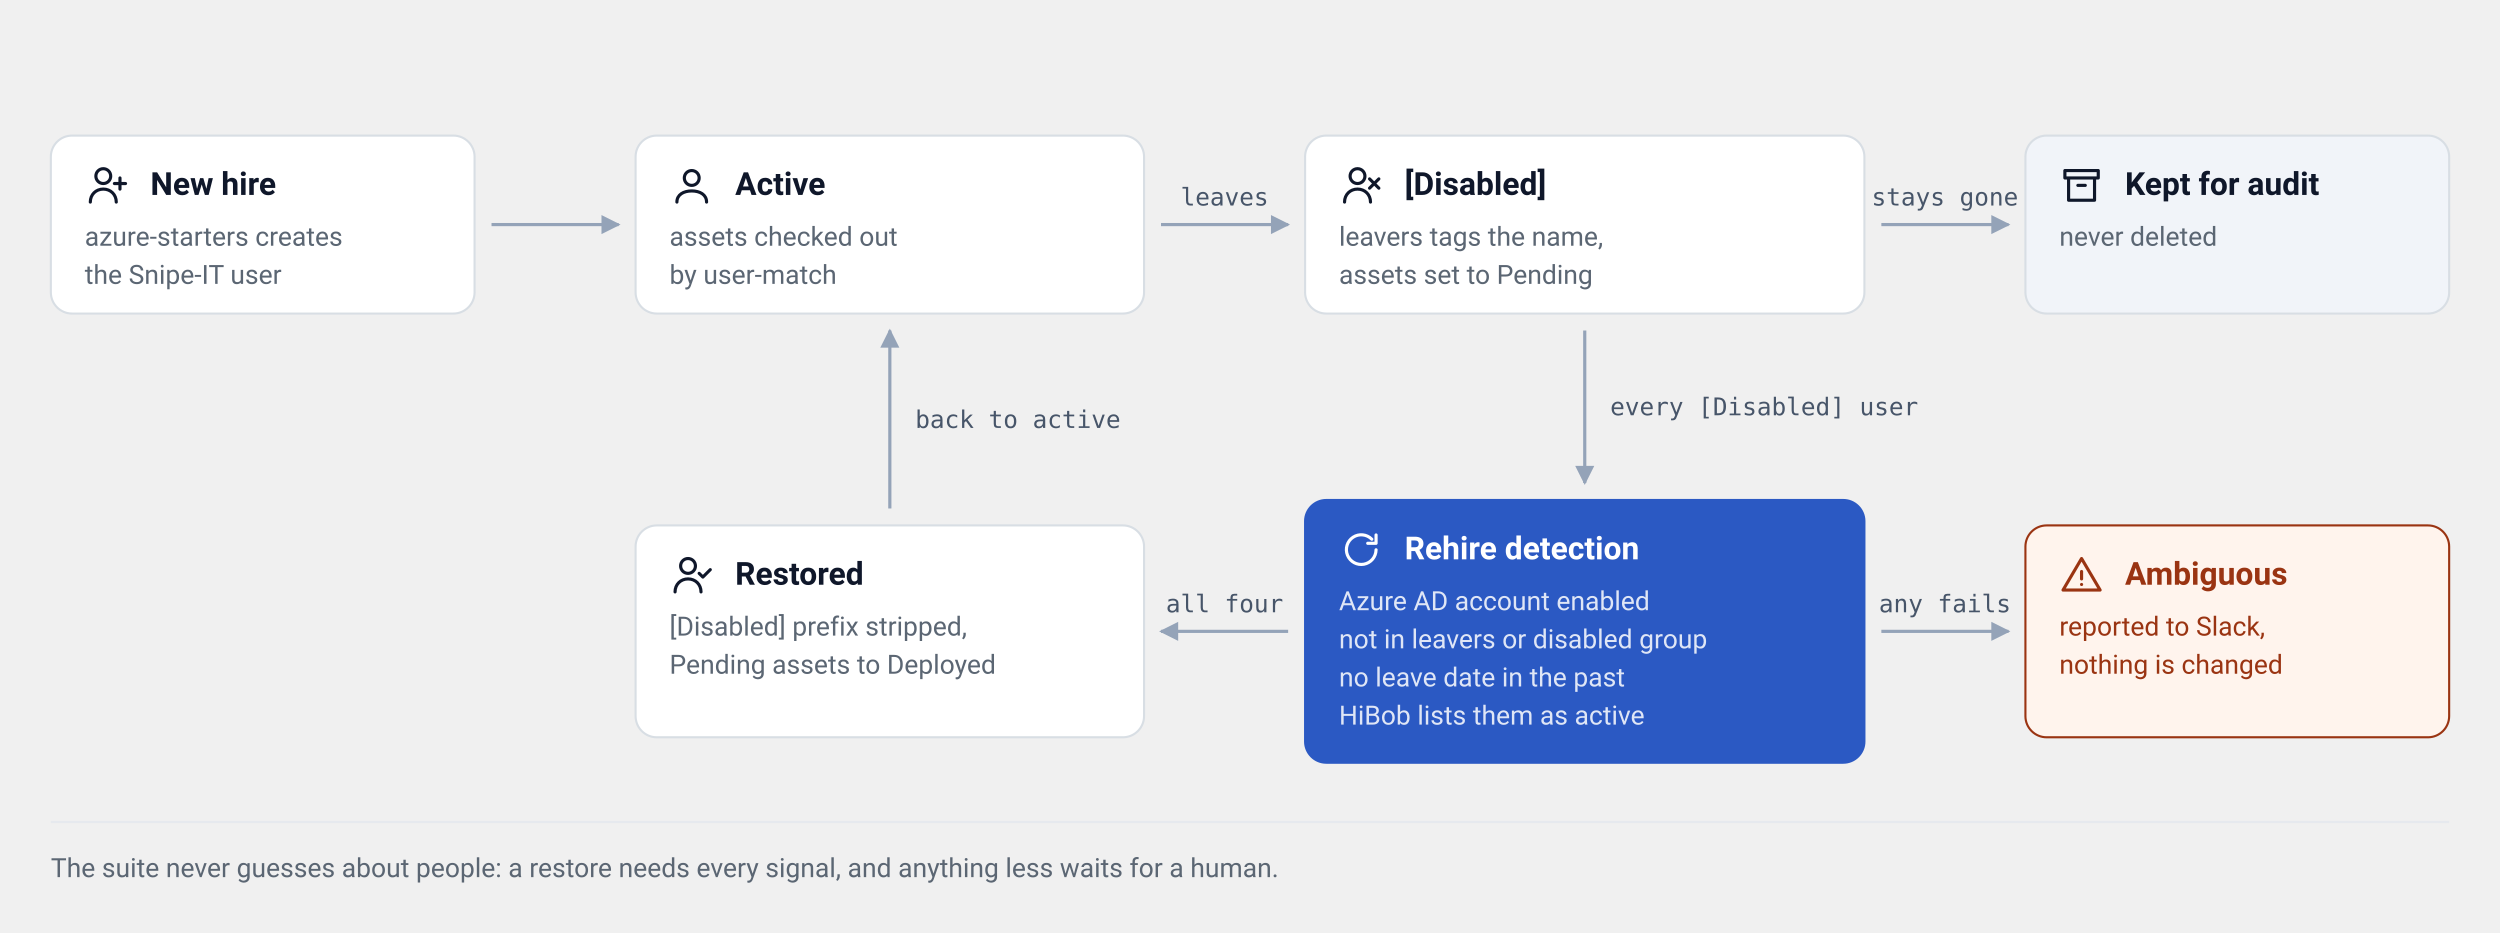
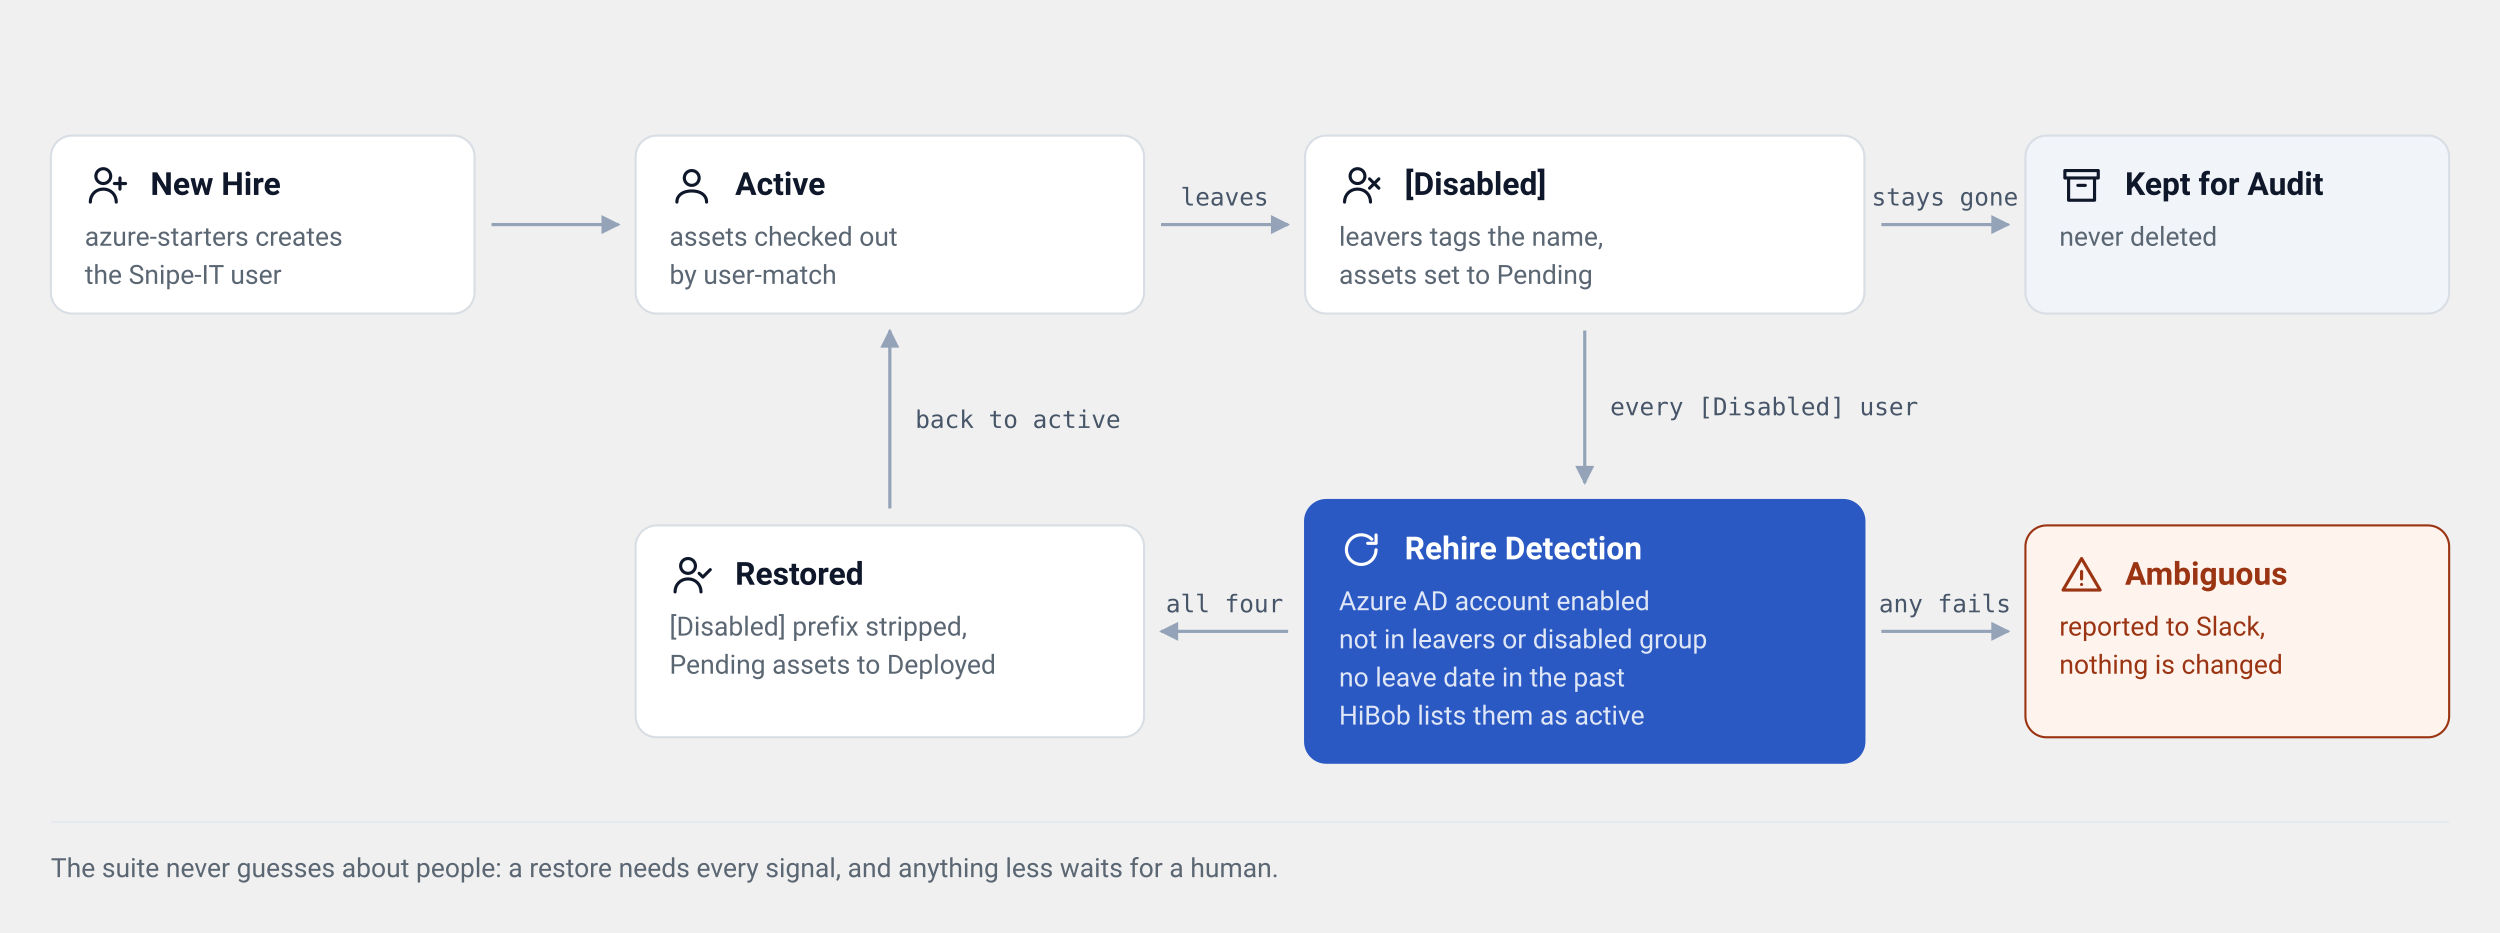
<svg xmlns="http://www.w3.org/2000/svg" viewBox="0 0 1180 440" width="1180" height="440" role="img" aria-label="A new hire becomes an active user. When they leave, their name is tagged [Disabled] and their assets go to Pending. Rehire detection restores them only when all four signals agree; anything less is reported to Slack for a human, and anyone who stays gone is kept for audit, never deleted.">
  <defs>
    <marker id="a" viewBox="0 0 10 10" refX="9" refY="5" markerWidth="6" markerHeight="6" orient="auto-start-reverse">
      <path d="M0 0 10 5 0 10z" fill="#94a3b8" />
    </marker>
    <marker id="b" viewBox="0 0 10 10" refX="1" refY="5" markerWidth="6" markerHeight="6" orient="auto">
      <path d="M10 0 0 5 10 10z" fill="#94a3b8" />
    </marker>
  </defs>
  <rect x="24" y="64" width="200" height="84" rx="10" fill="#ffffff" stroke="#d8dee4" stroke-width="1" />
  <g transform="translate(40.0,77.0) scale(0.875)" fill="none" stroke="#0f172a" stroke-width="1.7" stroke-linecap="round" stroke-linejoin="round">
    <path d="M10 11a4 4 0 1 0 0-8 4 4 0 1 0 0 8z M3 21c0-4 3-7 7-7s7 3 7 7 M19 8v6 M16 11h6" />
  </g>
-   <text x="71.0" y="92.0" font-family="system-ui,-apple-system,'Segoe UI',Roboto,Helvetica,Arial,sans-serif" font-size="15" fill="#0f172a" text-anchor="start" font-weight="600">New hire</text>
+   <text x="71.0" y="92.0" font-family="system-ui,-apple-system,'Segoe UI',Roboto,Helvetica,Arial,sans-serif" font-size="15" fill="#0f172a" text-anchor="start" font-weight="600">New Hire</text>
  <text x="40.0" y="116.0" font-family="system-ui,-apple-system,'Segoe UI',Roboto,Helvetica,Arial,sans-serif" font-size="12.5" fill="#5b6673" text-anchor="start">azure-starters creates</text>
  <text x="40.0" y="134.0" font-family="system-ui,-apple-system,'Segoe UI',Roboto,Helvetica,Arial,sans-serif" font-size="12.5" fill="#5b6673" text-anchor="start">the Snipe-IT user</text>
  <rect x="300" y="64" width="240" height="84" rx="10" fill="#ffffff" stroke="#d8dee4" stroke-width="1" />
  <g transform="translate(316.0,77.0) scale(0.875)" fill="none" stroke="#0f172a" stroke-width="1.7" stroke-linecap="round" stroke-linejoin="round">
    <path d="M12 12a4 4 0 1 0 0-8 4 4 0 0 0 0 8z M4 21c0-4 3.6-6 8-6s8 2 8 6" />
  </g>
  <text x="347.0" y="92.0" font-family="system-ui,-apple-system,'Segoe UI',Roboto,Helvetica,Arial,sans-serif" font-size="15" fill="#0f172a" text-anchor="start" font-weight="600">Active</text>
  <text x="316.0" y="116.0" font-family="system-ui,-apple-system,'Segoe UI',Roboto,Helvetica,Arial,sans-serif" font-size="12.5" fill="#5b6673" text-anchor="start">assets checked out</text>
  <text x="316.0" y="134.0" font-family="system-ui,-apple-system,'Segoe UI',Roboto,Helvetica,Arial,sans-serif" font-size="12.5" fill="#5b6673" text-anchor="start">by user-match</text>
  <rect x="616" y="64" width="264" height="84" rx="10" fill="#ffffff" stroke="#d8dee4" stroke-width="1" />
  <g transform="translate(632.0,77.0) scale(0.875)" fill="none" stroke="#0f172a" stroke-width="1.7" stroke-linecap="round" stroke-linejoin="round">
    <path d="M10 11a4 4 0 1 0 0-8 4 4 0 1 0 0 8z M3 21c0-4 3-7 7-7s7 3 7 7 M16.5 8.5l5 5 M21.5 8.5l-5 5" />
  </g>
  <text x="663.0" y="92.0" font-family="system-ui,-apple-system,'Segoe UI',Roboto,Helvetica,Arial,sans-serif" font-size="15" fill="#0f172a" text-anchor="start" font-weight="600">[Disabled]</text>
  <text x="632.0" y="116.0" font-family="system-ui,-apple-system,'Segoe UI',Roboto,Helvetica,Arial,sans-serif" font-size="12.5" fill="#5b6673" text-anchor="start">leavers tags the name,</text>
  <text x="632.0" y="134.0" font-family="system-ui,-apple-system,'Segoe UI',Roboto,Helvetica,Arial,sans-serif" font-size="12.5" fill="#5b6673" text-anchor="start">assets set to Pending</text>
  <rect x="956" y="64" width="200" height="84" rx="10" fill="#f1f4f9" stroke="#d8dee4" stroke-width="1" />
  <g transform="translate(972.0,77.0) scale(0.875)" fill="none" stroke="#0f172a" stroke-width="1.7" stroke-linecap="round" stroke-linejoin="round">
    <path d="M3 4h18v4H3z M5 8v12h14V8 M10 12h4" />
  </g>
-   <text x="1003.0" y="92.0" font-family="system-ui,-apple-system,'Segoe UI',Roboto,Helvetica,Arial,sans-serif" font-size="15" fill="#0f172a" text-anchor="start" font-weight="600">Kept for audit</text>
+   <text x="1003.0" y="92.0" font-family="system-ui,-apple-system,'Segoe UI',Roboto,Helvetica,Arial,sans-serif" font-size="15" fill="#0f172a" text-anchor="start" font-weight="600">Kept for Audit</text>
  <text x="972.0" y="116.0" font-family="system-ui,-apple-system,'Segoe UI',Roboto,Helvetica,Arial,sans-serif" font-size="12.5" fill="#5b6673" text-anchor="start">never deleted</text>
  <polyline points="232,106.0 292,106.0" fill="none" stroke="#94a3b8" stroke-width="1.5" marker-end="url(#a)" />
  <polyline points="548,106.0 608,106.0" fill="none" stroke="#94a3b8" stroke-width="1.5" marker-end="url(#a)" />
  <text x="578.0" y="97.0" font-family="ui-monospace,SFMono-Regular,'SF Mono',Menlo,Consolas,monospace" font-size="11.5" fill="#475569" text-anchor="middle">leaves</text>
  <polyline points="888,106.0 948,106.0" fill="none" stroke="#94a3b8" stroke-width="1.5" marker-end="url(#a)" />
  <text x="918.0" y="97.0" font-family="ui-monospace,SFMono-Regular,'SF Mono',Menlo,Consolas,monospace" font-size="11.5" fill="#475569" text-anchor="middle">stays gone</text>
  <rect x="616" y="236" width="264" height="124" rx="10" fill="#2b59c3" stroke="#2b59c3" stroke-width="1" />
  <g transform="translate(632.0,249.0) scale(0.875)" fill="none" stroke="#ffffff" stroke-width="1.7" stroke-linecap="round" stroke-linejoin="round">
    <path d="M20 12a8 8 0 1 1-2.3-5.7 M20 4v4.5h-4.5" />
  </g>
-   <text x="663.0" y="264.0" font-family="system-ui,-apple-system,'Segoe UI',Roboto,Helvetica,Arial,sans-serif" font-size="15" fill="#ffffff" text-anchor="start" font-weight="600">Rehire detection</text>
+   <text x="663.0" y="264.0" font-family="system-ui,-apple-system,'Segoe UI',Roboto,Helvetica,Arial,sans-serif" font-size="15" fill="#ffffff" text-anchor="start" font-weight="600">Rehire Detection</text>
  <text x="632.0" y="288.0" font-family="system-ui,-apple-system,'Segoe UI',Roboto,Helvetica,Arial,sans-serif" font-size="12.5" fill="#ffffff" text-anchor="start" opacity="0.85">Azure AD account enabled</text>
  <text x="632.0" y="306.0" font-family="system-ui,-apple-system,'Segoe UI',Roboto,Helvetica,Arial,sans-serif" font-size="12.5" fill="#ffffff" text-anchor="start" opacity="0.85">not in leavers or disabled group</text>
  <text x="632.0" y="324.0" font-family="system-ui,-apple-system,'Segoe UI',Roboto,Helvetica,Arial,sans-serif" font-size="12.5" fill="#ffffff" text-anchor="start" opacity="0.85">no leave date in the past</text>
  <text x="632.0" y="342.0" font-family="system-ui,-apple-system,'Segoe UI',Roboto,Helvetica,Arial,sans-serif" font-size="12.5" fill="#ffffff" text-anchor="start" opacity="0.85">HiBob lists them as active</text>
  <polyline points="748.0,156 748.0,228" fill="none" stroke="#94a3b8" stroke-width="1.5" marker-end="url(#a)" />
  <text x="760.0" y="196.0" font-family="ui-monospace,SFMono-Regular,'SF Mono',Menlo,Consolas,monospace" font-size="11.5" fill="#475569" text-anchor="start">every [Disabled] user</text>
  <rect x="300" y="248.0" width="240" height="100" rx="10" fill="#ffffff" stroke="#d8dee4" stroke-width="1" />
  <g transform="translate(316.0,261.0) scale(0.875)" fill="none" stroke="#0f172a" stroke-width="1.7" stroke-linecap="round" stroke-linejoin="round">
    <path d="M10 11a4 4 0 1 0 0-8 4 4 0 1 0 0 8z M3 21c0-4 3-7 7-7s7 3 7 7 M16 11l2 2 4-4" />
  </g>
  <text x="347.0" y="276.0" font-family="system-ui,-apple-system,'Segoe UI',Roboto,Helvetica,Arial,sans-serif" font-size="15" fill="#0f172a" text-anchor="start" font-weight="600">Restored</text>
  <text x="316.0" y="300.0" font-family="system-ui,-apple-system,'Segoe UI',Roboto,Helvetica,Arial,sans-serif" font-size="12.5" fill="#5b6673" text-anchor="start">[Disabled] prefix stripped,</text>
  <text x="316.0" y="318.0" font-family="system-ui,-apple-system,'Segoe UI',Roboto,Helvetica,Arial,sans-serif" font-size="12.5" fill="#5b6673" text-anchor="start">Pending assets to Deployed</text>
  <polyline points="608,298.0 548,298.0" fill="none" stroke="#94a3b8" stroke-width="1.5" marker-end="url(#a)" />
  <text x="578.0" y="289.0" font-family="ui-monospace,SFMono-Regular,'SF Mono',Menlo,Consolas,monospace" font-size="11.5" fill="#475569" text-anchor="middle">all four</text>
  <polyline points="420.0,240.0 420.0,156" fill="none" stroke="#94a3b8" stroke-width="1.5" marker-end="url(#a)" />
  <text x="432.0" y="202.0" font-family="ui-monospace,SFMono-Regular,'SF Mono',Menlo,Consolas,monospace" font-size="11.5" fill="#475569" text-anchor="start">back to active</text>
  <rect x="956" y="248.0" width="200" height="100" rx="10" fill="#fff4ed" stroke="#9a3412" stroke-width="1" />
  <g transform="translate(972.0,261.0) scale(0.875)" fill="none" stroke="#9a3412" stroke-width="1.7" stroke-linecap="round" stroke-linejoin="round">
    <path d="M12 3 22 20H2z M12 10v4 M12 17h.01" />
  </g>
  <text x="1003.0" y="276.0" font-family="system-ui,-apple-system,'Segoe UI',Roboto,Helvetica,Arial,sans-serif" font-size="15" fill="#9a3412" text-anchor="start" font-weight="600">Ambiguous</text>
  <text x="972.0" y="300.0" font-family="system-ui,-apple-system,'Segoe UI',Roboto,Helvetica,Arial,sans-serif" font-size="12.5" fill="#9a3412" text-anchor="start">reported to Slack,</text>
  <text x="972.0" y="318.0" font-family="system-ui,-apple-system,'Segoe UI',Roboto,Helvetica,Arial,sans-serif" font-size="12.5" fill="#9a3412" text-anchor="start">nothing is changed</text>
  <polyline points="888,298.0 948,298.0" fill="none" stroke="#94a3b8" stroke-width="1.5" marker-end="url(#a)" />
  <text x="918.0" y="289.0" font-family="ui-monospace,SFMono-Regular,'SF Mono',Menlo,Consolas,monospace" font-size="11.5" fill="#475569" text-anchor="middle">any fails</text>
  <line x1="24" y1="388" x2="1156" y2="388" stroke="#e6e9ee" stroke-width="1" />
  <text x="24.0" y="414.0" font-family="system-ui,-apple-system,'Segoe UI',Roboto,Helvetica,Arial,sans-serif" font-size="12.5" fill="#5b6673" text-anchor="start">The suite never guesses about people: a restore needs every signal, and anything less waits for a human.</text>
</svg>
